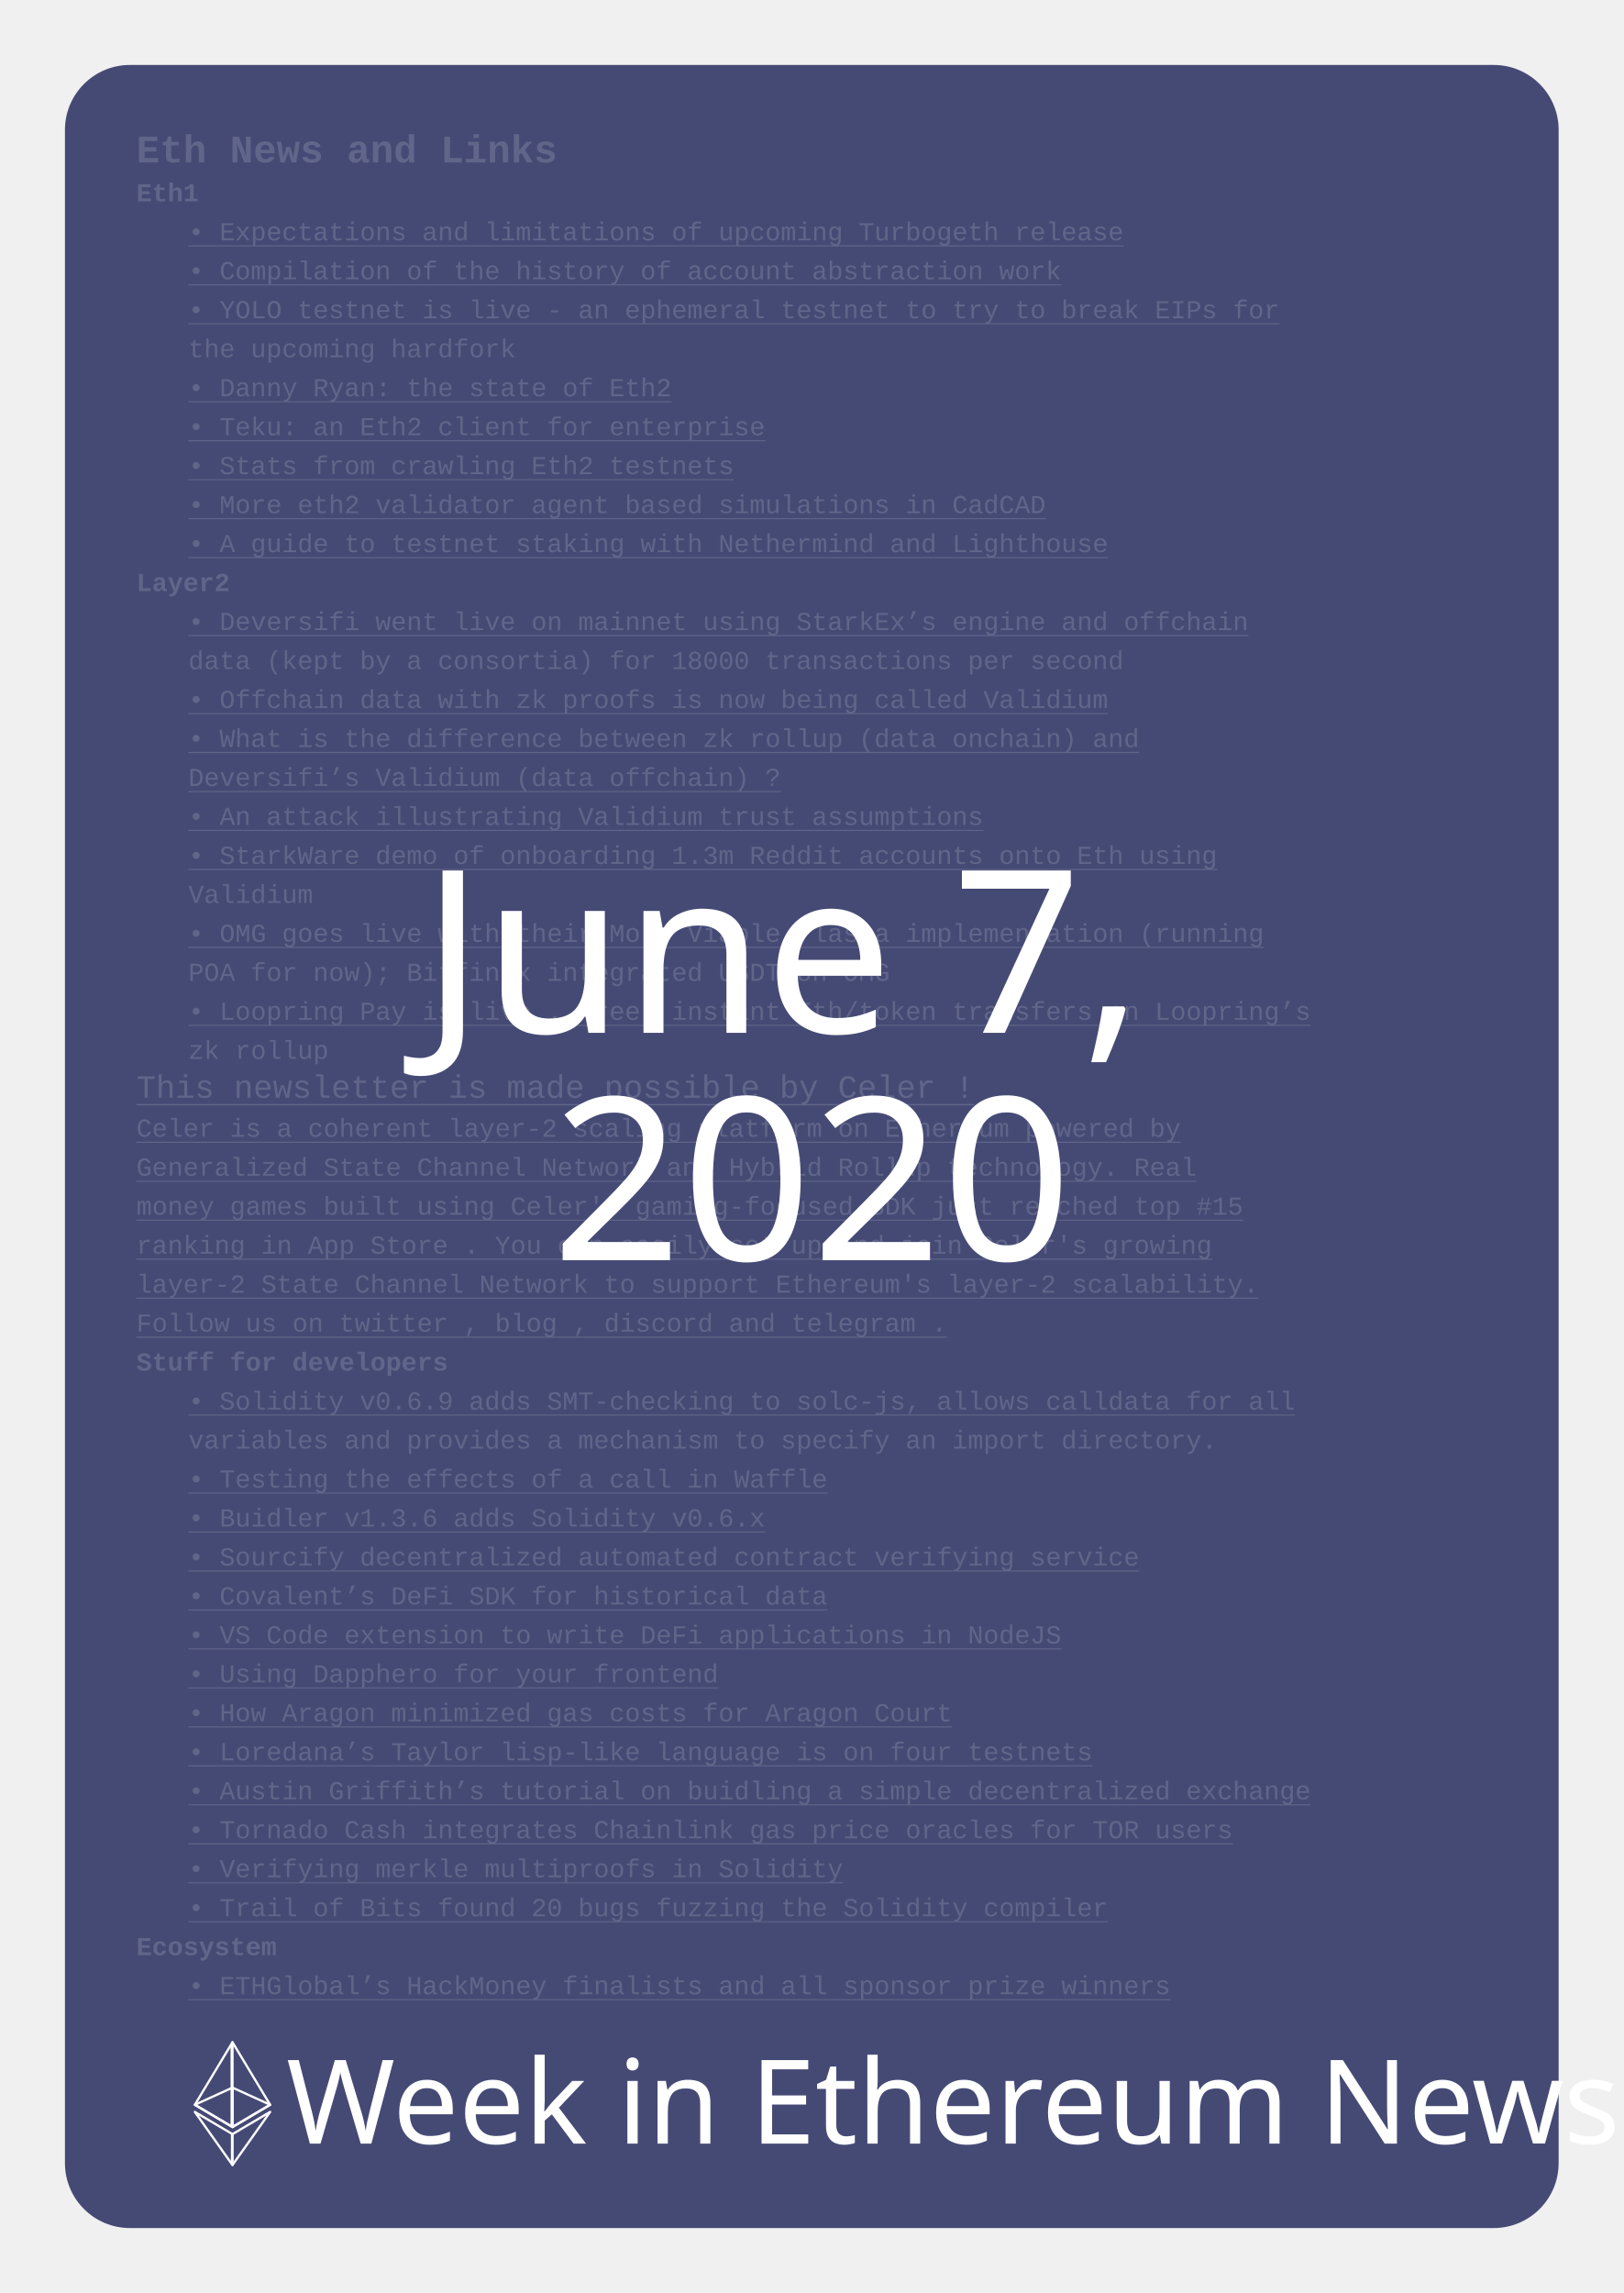
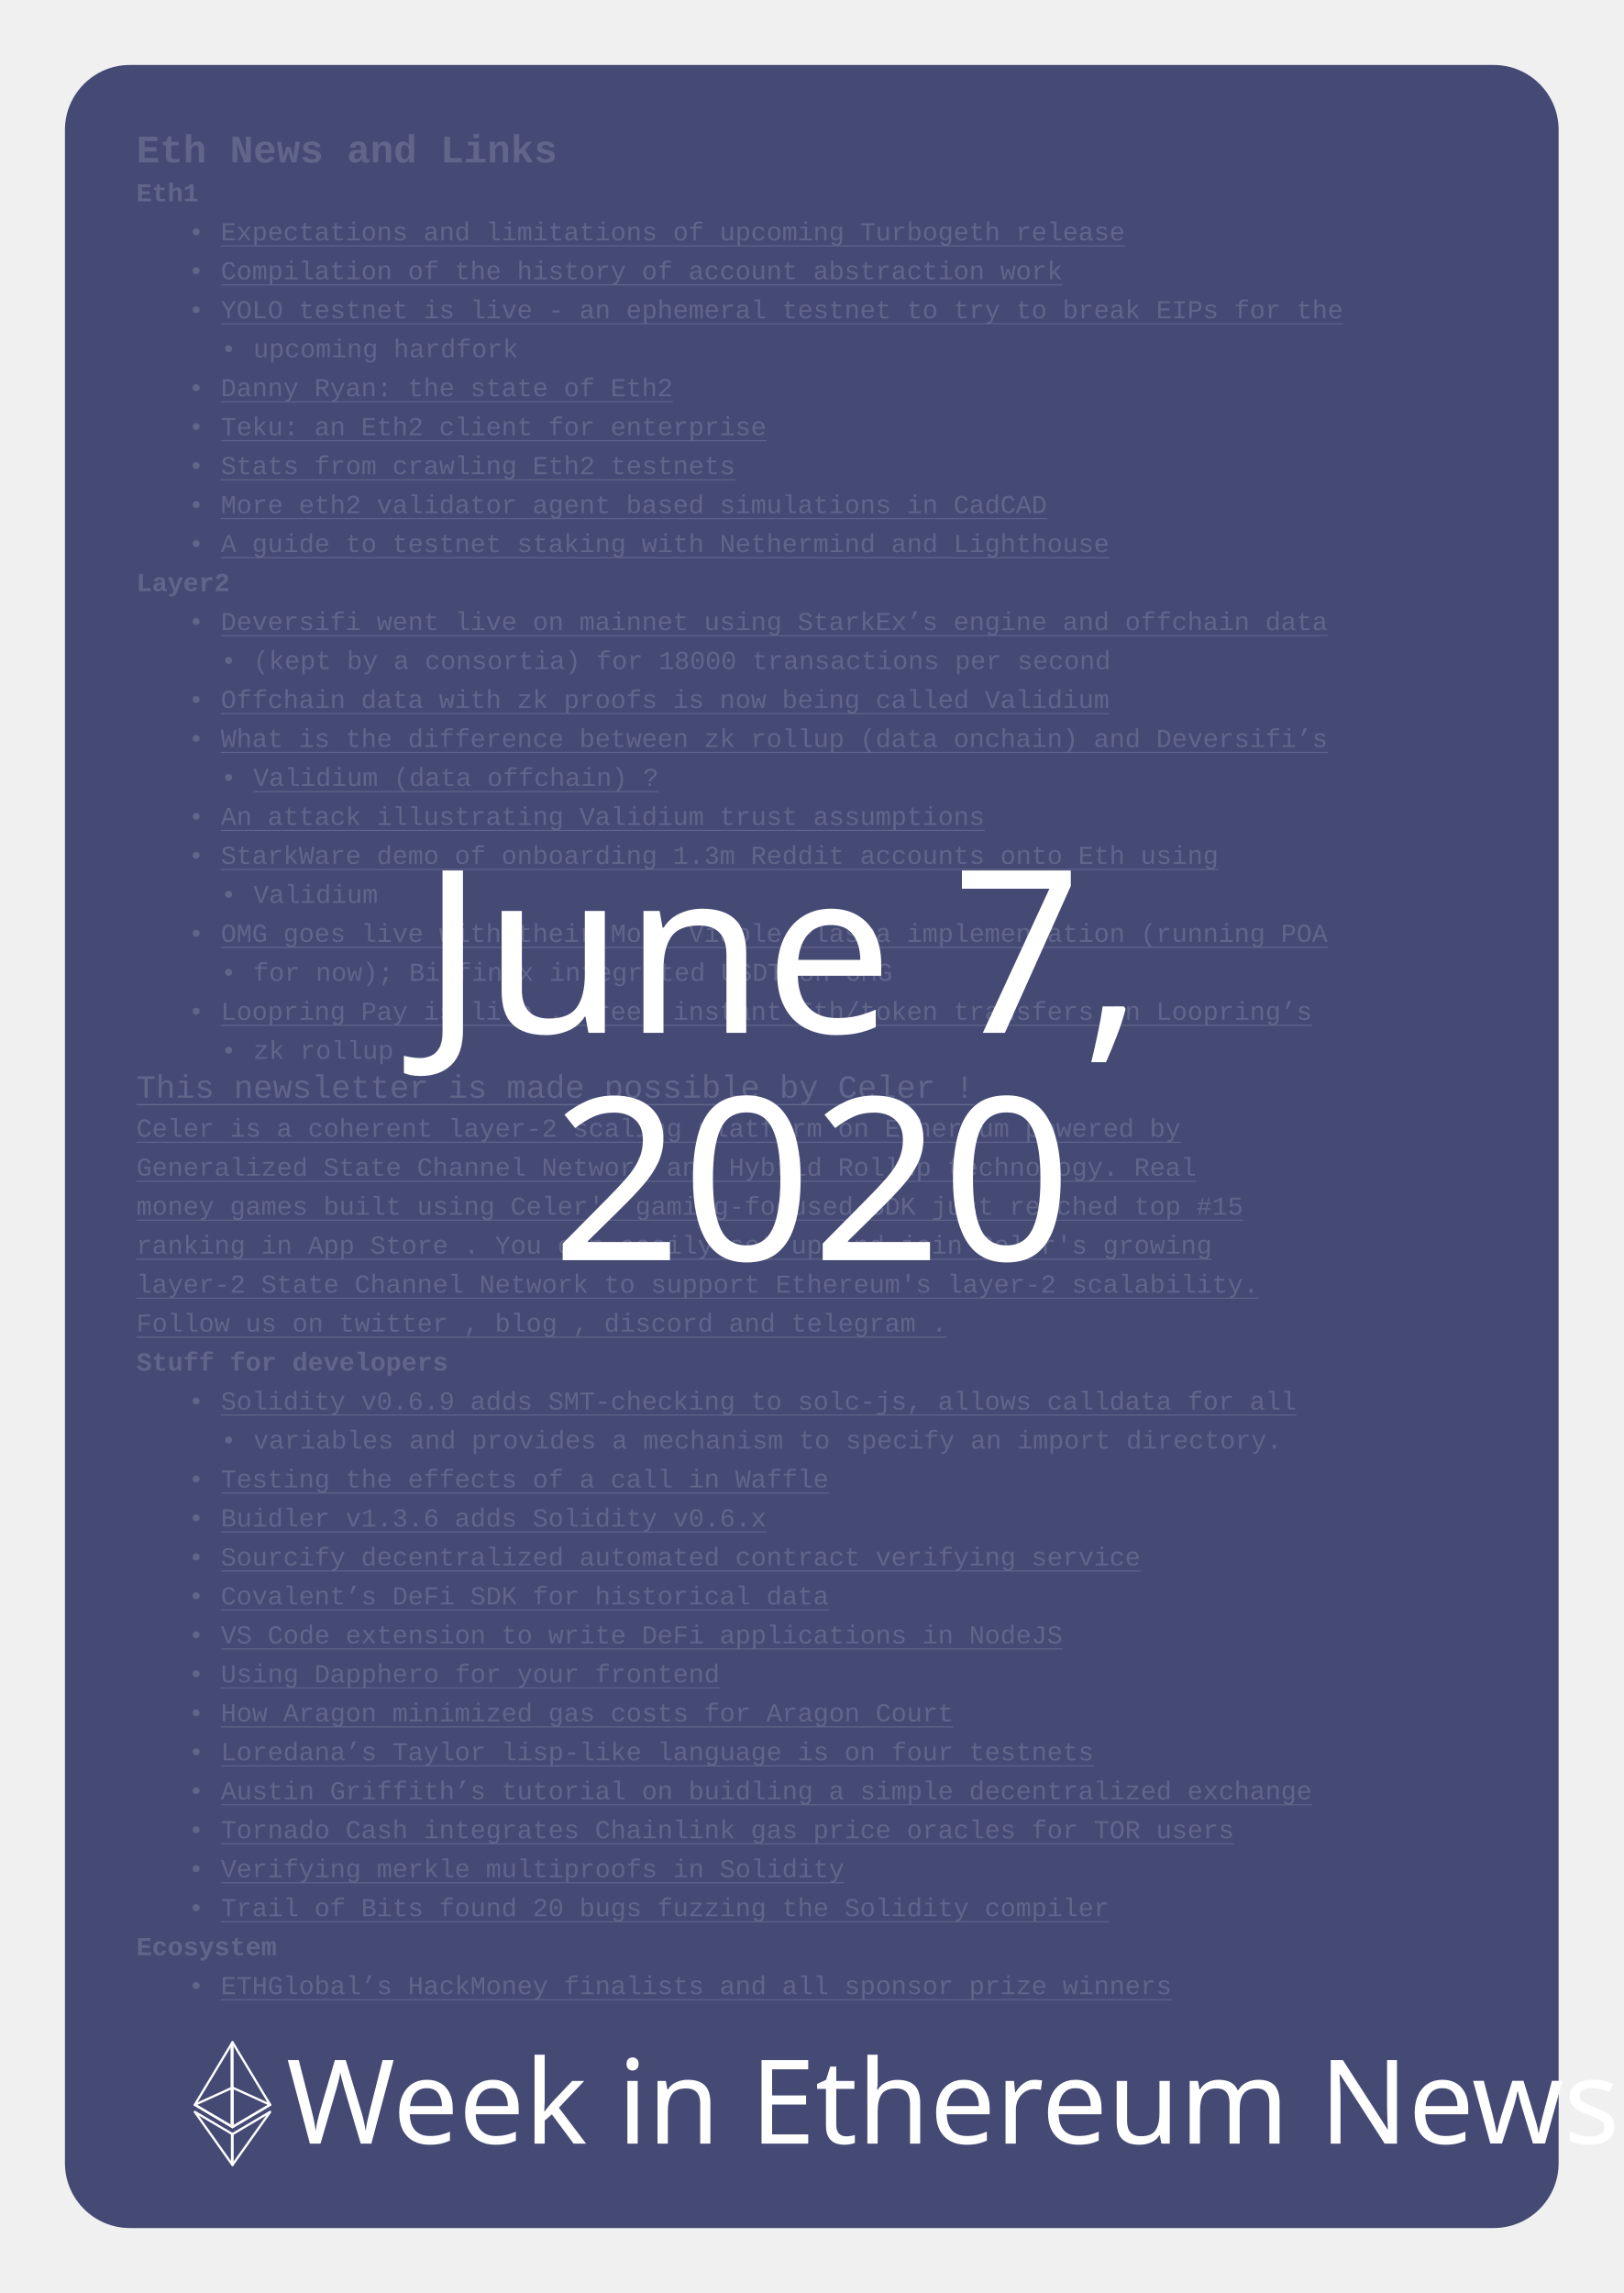
<svg xmlns="http://www.w3.org/2000/svg" width="500" height="706">
  <rect x="20" y="20" width="460" height="666" rx="20" fill="#454A75" />
  <text x="42" y="50" font-size="12" font-family="Courier New" fill="#ffffff" opacity="0.15" font-weight="bold">Eth News and Links</text>
  <text x="42" y="62" font-size="8" font-family="Courier New" fill="#ffffff" opacity="0.15" font-weight="bold">Eth1</text>
-   <text x="58" y="74" font-size="8" font-family="Courier New" fill="#ffffff" opacity="0.15" text-decoration="underline">• Expectations and limitations of upcoming Turbogeth release</text>
-   <text x="58" y="86" font-size="8" font-family="Courier New" fill="#ffffff" opacity="0.15" text-decoration="underline">• Compilation of the history of account abstraction work</text>
-   <text x="58" y="98" font-size="8" font-family="Courier New" fill="#ffffff" opacity="0.15" text-decoration="underline">• YOLO testnet is live - an ephemeral testnet to try to break EIPs for</text>
-   <text x="58" y="110" font-size="8" font-family="Courier New" fill="#ffffff" opacity="0.15">the upcoming hardfork</text>
-   <text x="58" y="122" font-size="8" font-family="Courier New" fill="#ffffff" opacity="0.15" text-decoration="underline">• Danny Ryan: the state of Eth2</text>
-   <text x="58" y="134" font-size="8" font-family="Courier New" fill="#ffffff" opacity="0.15" text-decoration="underline">• Teku: an Eth2 client for enterprise</text>
-   <text x="58" y="146" font-size="8" font-family="Courier New" fill="#ffffff" opacity="0.15" text-decoration="underline">• Stats from crawling Eth2 testnets</text>
-   <text x="58" y="158" font-size="8" font-family="Courier New" fill="#ffffff" opacity="0.15" text-decoration="underline">• More eth2 validator agent based simulations in CadCAD</text>
-   <text x="58" y="170" font-size="8" font-family="Courier New" fill="#ffffff" opacity="0.15" text-decoration="underline">• A guide to testnet staking with Nethermind and Lighthouse</text>
+   <text x="58" y="74" font-size="8" font-family="Courier New" fill="#ffffff" opacity="0.15">•</text>
+   <text x="68" y="74" font-size="8" font-family="Courier New" fill="#ffffff" opacity="0.15" text-decoration="underline">Expectations and limitations of upcoming Turbogeth release</text>
+   <text x="58" y="86" font-size="8" font-family="Courier New" fill="#ffffff" opacity="0.15">•</text>
+   <text x="68" y="86" font-size="8" font-family="Courier New" fill="#ffffff" opacity="0.15" text-decoration="underline">Compilation of the history of account abstraction work</text>
+   <text x="58" y="98" font-size="8" font-family="Courier New" fill="#ffffff" opacity="0.15">•</text>
+   <text x="68" y="98" font-size="8" font-family="Courier New" fill="#ffffff" opacity="0.15" text-decoration="underline">YOLO testnet is live - an ephemeral testnet to try to break EIPs for the</text>
+   <text x="68" y="110" font-size="8" font-family="Courier New" fill="#ffffff" opacity="0.15">•</text>
+   <text x="78" y="110" font-size="8" font-family="Courier New" fill="#ffffff" opacity="0.15">upcoming hardfork</text>
+   <text x="58" y="122" font-size="8" font-family="Courier New" fill="#ffffff" opacity="0.15">•</text>
+   <text x="68" y="122" font-size="8" font-family="Courier New" fill="#ffffff" opacity="0.15" text-decoration="underline">Danny Ryan: the state of Eth2</text>
+   <text x="58" y="134" font-size="8" font-family="Courier New" fill="#ffffff" opacity="0.15">•</text>
+   <text x="68" y="134" font-size="8" font-family="Courier New" fill="#ffffff" opacity="0.15" text-decoration="underline">Teku: an Eth2 client for enterprise</text>
+   <text x="58" y="146" font-size="8" font-family="Courier New" fill="#ffffff" opacity="0.15">•</text>
+   <text x="68" y="146" font-size="8" font-family="Courier New" fill="#ffffff" opacity="0.15" text-decoration="underline">Stats from crawling Eth2 testnets</text>
+   <text x="58" y="158" font-size="8" font-family="Courier New" fill="#ffffff" opacity="0.15">•</text>
+   <text x="68" y="158" font-size="8" font-family="Courier New" fill="#ffffff" opacity="0.15" text-decoration="underline">More eth2 validator agent based simulations in CadCAD</text>
+   <text x="58" y="170" font-size="8" font-family="Courier New" fill="#ffffff" opacity="0.15">•</text>
+   <text x="68" y="170" font-size="8" font-family="Courier New" fill="#ffffff" opacity="0.15" text-decoration="underline">A guide to testnet staking with Nethermind and Lighthouse</text>
  <text x="42" y="182" font-size="8" font-family="Courier New" fill="#ffffff" opacity="0.15" font-weight="bold">Layer2</text>
-   <text x="58" y="194" font-size="8" font-family="Courier New" fill="#ffffff" opacity="0.15" text-decoration="underline">• Deversifi went live on mainnet using StarkEx’s engine and offchain</text>
-   <text x="58" y="206" font-size="8" font-family="Courier New" fill="#ffffff" opacity="0.15">data (kept by a consortia) for 18000 transactions per second</text>
-   <text x="58" y="218" font-size="8" font-family="Courier New" fill="#ffffff" opacity="0.15" text-decoration="underline">• Offchain data with zk proofs is now being called Validium</text>
-   <text x="58" y="230" font-size="8" font-family="Courier New" fill="#ffffff" opacity="0.15" text-decoration="underline">• What is the difference between zk rollup (data onchain) and</text>
-   <text x="58" y="242" font-size="8" font-family="Courier New" fill="#ffffff" opacity="0.15" text-decoration="underline">Deversifi’s Validium (data offchain) ?</text>
-   <text x="58" y="254" font-size="8" font-family="Courier New" fill="#ffffff" opacity="0.15" text-decoration="underline">• An attack illustrating Validium trust assumptions</text>
-   <text x="58" y="266" font-size="8" font-family="Courier New" fill="#ffffff" opacity="0.15" text-decoration="underline">• StarkWare demo of onboarding 1.3m Reddit accounts onto Eth using</text>
-   <text x="58" y="278" font-size="8" font-family="Courier New" fill="#ffffff" opacity="0.15">Validium</text>
-   <text x="58" y="290" font-size="8" font-family="Courier New" fill="#ffffff" opacity="0.15" text-decoration="underline">• OMG goes live with their More Viable Plasma implementation (running</text>
-   <text x="58" y="302" font-size="8" font-family="Courier New" fill="#ffffff" opacity="0.15">POA for now); Bitfinex integrated USDT on OMG</text>
-   <text x="58" y="314" font-size="8" font-family="Courier New" fill="#ffffff" opacity="0.15" text-decoration="underline">• Loopring Pay is live . Free, instant Eth/token transfers on Loopring’s</text>
-   <text x="58" y="326" font-size="8" font-family="Courier New" fill="#ffffff" opacity="0.15">zk rollup</text>
+   <text x="58" y="194" font-size="8" font-family="Courier New" fill="#ffffff" opacity="0.15">•</text>
+   <text x="68" y="194" font-size="8" font-family="Courier New" fill="#ffffff" opacity="0.15" text-decoration="underline">Deversifi went live on mainnet using StarkEx’s engine and offchain data</text>
+   <text x="68" y="206" font-size="8" font-family="Courier New" fill="#ffffff" opacity="0.15">•</text>
+   <text x="78" y="206" font-size="8" font-family="Courier New" fill="#ffffff" opacity="0.15">(kept by a consortia) for 18000 transactions per second</text>
+   <text x="58" y="218" font-size="8" font-family="Courier New" fill="#ffffff" opacity="0.15">•</text>
+   <text x="68" y="218" font-size="8" font-family="Courier New" fill="#ffffff" opacity="0.15" text-decoration="underline">Offchain data with zk proofs is now being called Validium</text>
+   <text x="58" y="230" font-size="8" font-family="Courier New" fill="#ffffff" opacity="0.15">•</text>
+   <text x="68" y="230" font-size="8" font-family="Courier New" fill="#ffffff" opacity="0.15" text-decoration="underline">What is the difference between zk rollup (data onchain) and Deversifi’s</text>
+   <text x="68" y="242" font-size="8" font-family="Courier New" fill="#ffffff" opacity="0.15">•</text>
+   <text x="78" y="242" font-size="8" font-family="Courier New" fill="#ffffff" opacity="0.15" text-decoration="underline">Validium (data offchain) ?</text>
+   <text x="58" y="254" font-size="8" font-family="Courier New" fill="#ffffff" opacity="0.15">•</text>
+   <text x="68" y="254" font-size="8" font-family="Courier New" fill="#ffffff" opacity="0.15" text-decoration="underline">An attack illustrating Validium trust assumptions</text>
+   <text x="58" y="266" font-size="8" font-family="Courier New" fill="#ffffff" opacity="0.15">•</text>
+   <text x="68" y="266" font-size="8" font-family="Courier New" fill="#ffffff" opacity="0.15" text-decoration="underline">StarkWare demo of onboarding 1.3m Reddit accounts onto Eth using</text>
+   <text x="68" y="278" font-size="8" font-family="Courier New" fill="#ffffff" opacity="0.15">•</text>
+   <text x="78" y="278" font-size="8" font-family="Courier New" fill="#ffffff" opacity="0.15">Validium</text>
+   <text x="58" y="290" font-size="8" font-family="Courier New" fill="#ffffff" opacity="0.15">•</text>
+   <text x="68" y="290" font-size="8" font-family="Courier New" fill="#ffffff" opacity="0.15" text-decoration="underline">OMG goes live with their More Viable Plasma implementation (running POA</text>
+   <text x="68" y="302" font-size="8" font-family="Courier New" fill="#ffffff" opacity="0.15">•</text>
+   <text x="78" y="302" font-size="8" font-family="Courier New" fill="#ffffff" opacity="0.15">for now); Bitfinex integrated USDT on OMG</text>
+   <text x="58" y="314" font-size="8" font-family="Courier New" fill="#ffffff" opacity="0.15">•</text>
+   <text x="68" y="314" font-size="8" font-family="Courier New" fill="#ffffff" opacity="0.15" text-decoration="underline">Loopring Pay is live . Free, instant Eth/token transfers on Loopring’s</text>
+   <text x="68" y="326" font-size="8" font-family="Courier New" fill="#ffffff" opacity="0.15">•</text>
+   <text x="78" y="326" font-size="8" font-family="Courier New" fill="#ffffff" opacity="0.15">zk rollup</text>
  <text x="42" y="338" font-size="10" font-family="Courier New" fill="#ffffff" opacity="0.15" text-decoration="underline">This newsletter is made possible by Celer !</text>
  <text x="42" y="350" font-size="8" font-family="Courier New" fill="#ffffff" opacity="0.15" text-decoration="underline">Celer is a coherent layer-2 scaling platform on Ethereum powered by</text>
  <text x="42" y="362" font-size="8" font-family="Courier New" fill="#ffffff" opacity="0.15" text-decoration="underline">Generalized State Channel Network and Hybrid Rollup technology. Real</text>
  <text x="42" y="374" font-size="8" font-family="Courier New" fill="#ffffff" opacity="0.15" text-decoration="underline">money games built using Celer's gaming-focused SDK just reached top #15</text>
  <text x="42" y="386" font-size="8" font-family="Courier New" fill="#ffffff" opacity="0.15" text-decoration="underline">ranking in App Store . You can easily set up and join Celer's growing</text>
  <text x="42" y="398" font-size="8" font-family="Courier New" fill="#ffffff" opacity="0.15" text-decoration="underline">layer-2 State Channel Network to support Ethereum's layer-2 scalability.</text>
  <text x="42" y="410" font-size="8" font-family="Courier New" fill="#ffffff" opacity="0.15" text-decoration="underline">Follow us on twitter , blog , discord and telegram .</text>
  <text x="42" y="422" font-size="8" font-family="Courier New" fill="#ffffff" opacity="0.15" font-weight="bold">Stuff for developers</text>
-   <text x="58" y="434" font-size="8" font-family="Courier New" fill="#ffffff" opacity="0.15" text-decoration="underline">• Solidity v0.6.9 adds SMT-checking to solc-js, allows calldata for all</text>
-   <text x="58" y="446" font-size="8" font-family="Courier New" fill="#ffffff" opacity="0.15">variables and provides a mechanism to specify an import directory.</text>
-   <text x="58" y="458" font-size="8" font-family="Courier New" fill="#ffffff" opacity="0.15" text-decoration="underline">• Testing the effects of a call in Waffle</text>
-   <text x="58" y="470" font-size="8" font-family="Courier New" fill="#ffffff" opacity="0.15" text-decoration="underline">• Buidler v1.3.6 adds Solidity v0.6.x</text>
-   <text x="58" y="482" font-size="8" font-family="Courier New" fill="#ffffff" opacity="0.15" text-decoration="underline">• Sourcify decentralized automated contract verifying service</text>
-   <text x="58" y="494" font-size="8" font-family="Courier New" fill="#ffffff" opacity="0.15" text-decoration="underline">• Covalent’s DeFi SDK for historical data</text>
-   <text x="58" y="506" font-size="8" font-family="Courier New" fill="#ffffff" opacity="0.15" text-decoration="underline">• VS Code extension to write DeFi applications in NodeJS</text>
-   <text x="58" y="518" font-size="8" font-family="Courier New" fill="#ffffff" opacity="0.15" text-decoration="underline">• Using Dapphero for your frontend</text>
-   <text x="58" y="530" font-size="8" font-family="Courier New" fill="#ffffff" opacity="0.15" text-decoration="underline">• How Aragon minimized gas costs for Aragon Court</text>
-   <text x="58" y="542" font-size="8" font-family="Courier New" fill="#ffffff" opacity="0.15" text-decoration="underline">• Loredana’s Taylor lisp-like language is on four testnets</text>
-   <text x="58" y="554" font-size="8" font-family="Courier New" fill="#ffffff" opacity="0.15" text-decoration="underline">• Austin Griffith’s tutorial on buidling a simple decentralized exchange</text>
-   <text x="58" y="566" font-size="8" font-family="Courier New" fill="#ffffff" opacity="0.15" text-decoration="underline">• Tornado Cash integrates Chainlink gas price oracles for TOR users</text>
-   <text x="58" y="578" font-size="8" font-family="Courier New" fill="#ffffff" opacity="0.15" text-decoration="underline">• Verifying merkle multiproofs in Solidity</text>
-   <text x="58" y="590" font-size="8" font-family="Courier New" fill="#ffffff" opacity="0.15" text-decoration="underline">• Trail of Bits found 20 bugs fuzzing the Solidity compiler</text>
+   <text x="58" y="434" font-size="8" font-family="Courier New" fill="#ffffff" opacity="0.15">•</text>
+   <text x="68" y="434" font-size="8" font-family="Courier New" fill="#ffffff" opacity="0.15" text-decoration="underline">Solidity v0.6.9 adds SMT-checking to solc-js, allows calldata for all</text>
+   <text x="68" y="446" font-size="8" font-family="Courier New" fill="#ffffff" opacity="0.15">•</text>
+   <text x="78" y="446" font-size="8" font-family="Courier New" fill="#ffffff" opacity="0.15">variables and provides a mechanism to specify an import directory.</text>
+   <text x="58" y="458" font-size="8" font-family="Courier New" fill="#ffffff" opacity="0.15">•</text>
+   <text x="68" y="458" font-size="8" font-family="Courier New" fill="#ffffff" opacity="0.15" text-decoration="underline">Testing the effects of a call in Waffle</text>
+   <text x="58" y="470" font-size="8" font-family="Courier New" fill="#ffffff" opacity="0.15">•</text>
+   <text x="68" y="470" font-size="8" font-family="Courier New" fill="#ffffff" opacity="0.15" text-decoration="underline">Buidler v1.3.6 adds Solidity v0.6.x</text>
+   <text x="58" y="482" font-size="8" font-family="Courier New" fill="#ffffff" opacity="0.15">•</text>
+   <text x="68" y="482" font-size="8" font-family="Courier New" fill="#ffffff" opacity="0.15" text-decoration="underline">Sourcify decentralized automated contract verifying service</text>
+   <text x="58" y="494" font-size="8" font-family="Courier New" fill="#ffffff" opacity="0.15">•</text>
+   <text x="68" y="494" font-size="8" font-family="Courier New" fill="#ffffff" opacity="0.15" text-decoration="underline">Covalent’s DeFi SDK for historical data</text>
+   <text x="58" y="506" font-size="8" font-family="Courier New" fill="#ffffff" opacity="0.15">•</text>
+   <text x="68" y="506" font-size="8" font-family="Courier New" fill="#ffffff" opacity="0.15" text-decoration="underline">VS Code extension to write DeFi applications in NodeJS</text>
+   <text x="58" y="518" font-size="8" font-family="Courier New" fill="#ffffff" opacity="0.15">•</text>
+   <text x="68" y="518" font-size="8" font-family="Courier New" fill="#ffffff" opacity="0.15" text-decoration="underline">Using Dapphero for your frontend</text>
+   <text x="58" y="530" font-size="8" font-family="Courier New" fill="#ffffff" opacity="0.15">•</text>
+   <text x="68" y="530" font-size="8" font-family="Courier New" fill="#ffffff" opacity="0.15" text-decoration="underline">How Aragon minimized gas costs for Aragon Court</text>
+   <text x="58" y="542" font-size="8" font-family="Courier New" fill="#ffffff" opacity="0.15">•</text>
+   <text x="68" y="542" font-size="8" font-family="Courier New" fill="#ffffff" opacity="0.15" text-decoration="underline">Loredana’s Taylor lisp-like language is on four testnets</text>
+   <text x="58" y="554" font-size="8" font-family="Courier New" fill="#ffffff" opacity="0.15">•</text>
+   <text x="68" y="554" font-size="8" font-family="Courier New" fill="#ffffff" opacity="0.15" text-decoration="underline">Austin Griffith’s tutorial on buidling a simple decentralized exchange</text>
+   <text x="58" y="566" font-size="8" font-family="Courier New" fill="#ffffff" opacity="0.15">•</text>
+   <text x="68" y="566" font-size="8" font-family="Courier New" fill="#ffffff" opacity="0.15" text-decoration="underline">Tornado Cash integrates Chainlink gas price oracles for TOR users</text>
+   <text x="58" y="578" font-size="8" font-family="Courier New" fill="#ffffff" opacity="0.15">•</text>
+   <text x="68" y="578" font-size="8" font-family="Courier New" fill="#ffffff" opacity="0.15" text-decoration="underline">Verifying merkle multiproofs in Solidity</text>
+   <text x="58" y="590" font-size="8" font-family="Courier New" fill="#ffffff" opacity="0.15">•</text>
+   <text x="68" y="590" font-size="8" font-family="Courier New" fill="#ffffff" opacity="0.15" text-decoration="underline">Trail of Bits found 20 bugs fuzzing the Solidity compiler</text>
  <text x="42" y="602" font-size="8" font-family="Courier New" fill="#ffffff" opacity="0.15" font-weight="bold">Ecosystem</text>
-   <text x="58" y="614" font-size="8" font-family="Courier New" fill="#ffffff" opacity="0.15" text-decoration="underline">• ETHGlobal’s HackMoney finalists and all sponsor prize winners</text>
+   <text x="58" y="614" font-size="8" font-family="Courier New" fill="#ffffff" opacity="0.15">•</text>
+   <text x="68" y="614" font-size="8" font-family="Courier New" fill="#ffffff" opacity="0.15" text-decoration="underline">ETHGlobal’s HackMoney finalists and all sponsor prize winners</text>
  <text fill="#ffffff" font-family="Calibri" font-size="70" font-weight="300" text-anchor="middle">
    <tspan x="250" y="318">June 7,</tspan>
    <tspan x="250" y="388">2020</tspan>
  </text>
  <g transform="translate(20, 300) scale(0.8)">
    <path d="m64.496 411-.317 1.076v31.228l.317.316 14.495-8.568L64.496 411Z" stroke="#fff" stroke-width=".866" stroke-linecap="round" stroke-linejoin="round" fill="none" />
    <path d="M64.496 411 50 435.052l14.496 8.568V411Zm0 35.365-.179.218v11.124l.179.521L79 437.801l-14.504 8.564Z" stroke="#fff" stroke-width=".866" stroke-linecap="round" stroke-linejoin="round" fill="none" />
    <path d="M64.496 458.228v-11.863L50 437.801l14.496 20.427Zm0-14.608 14.495-8.568-14.495-6.589v15.157ZM50 435.052l14.496 8.568v-15.157L50 435.052Z" stroke="#fff" stroke-width=".866" stroke-linecap="round" stroke-linejoin="round" fill="none" />
  </g>
  <text fill="#ffffff" font-family="Calibri" font-size="36" x="88.195" y="660">Week in Ethereum News</text>
</svg>
